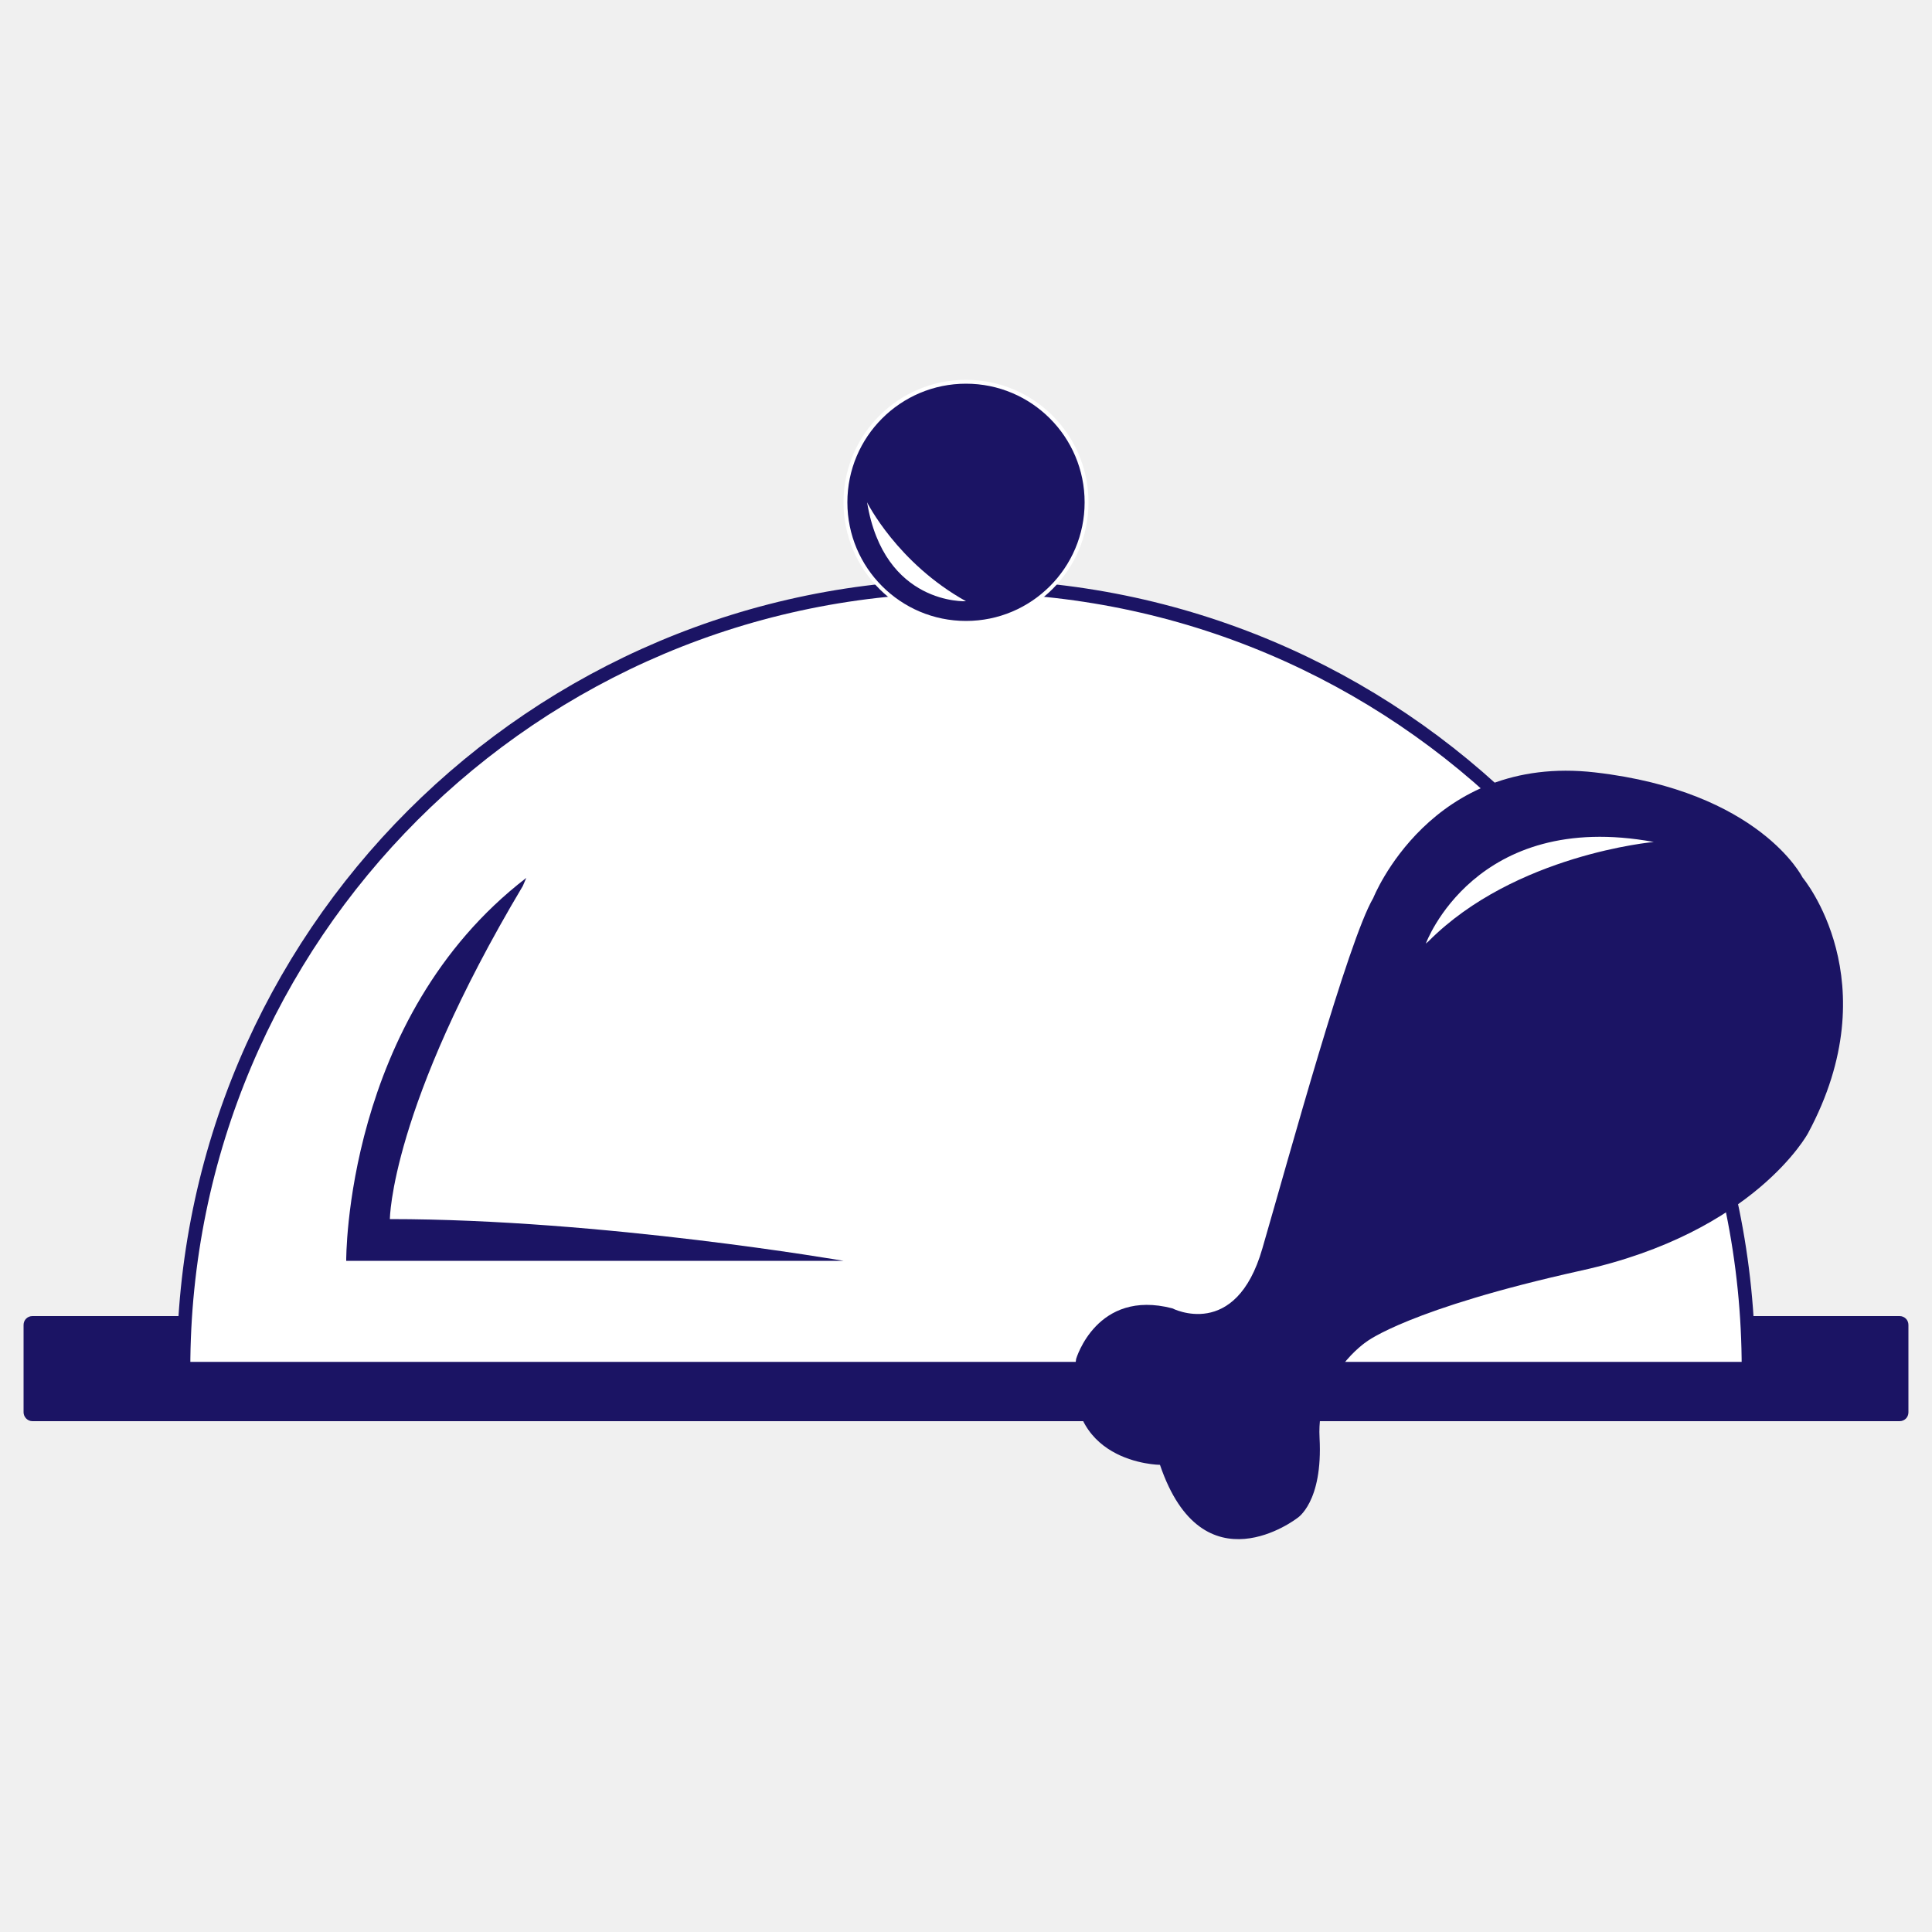
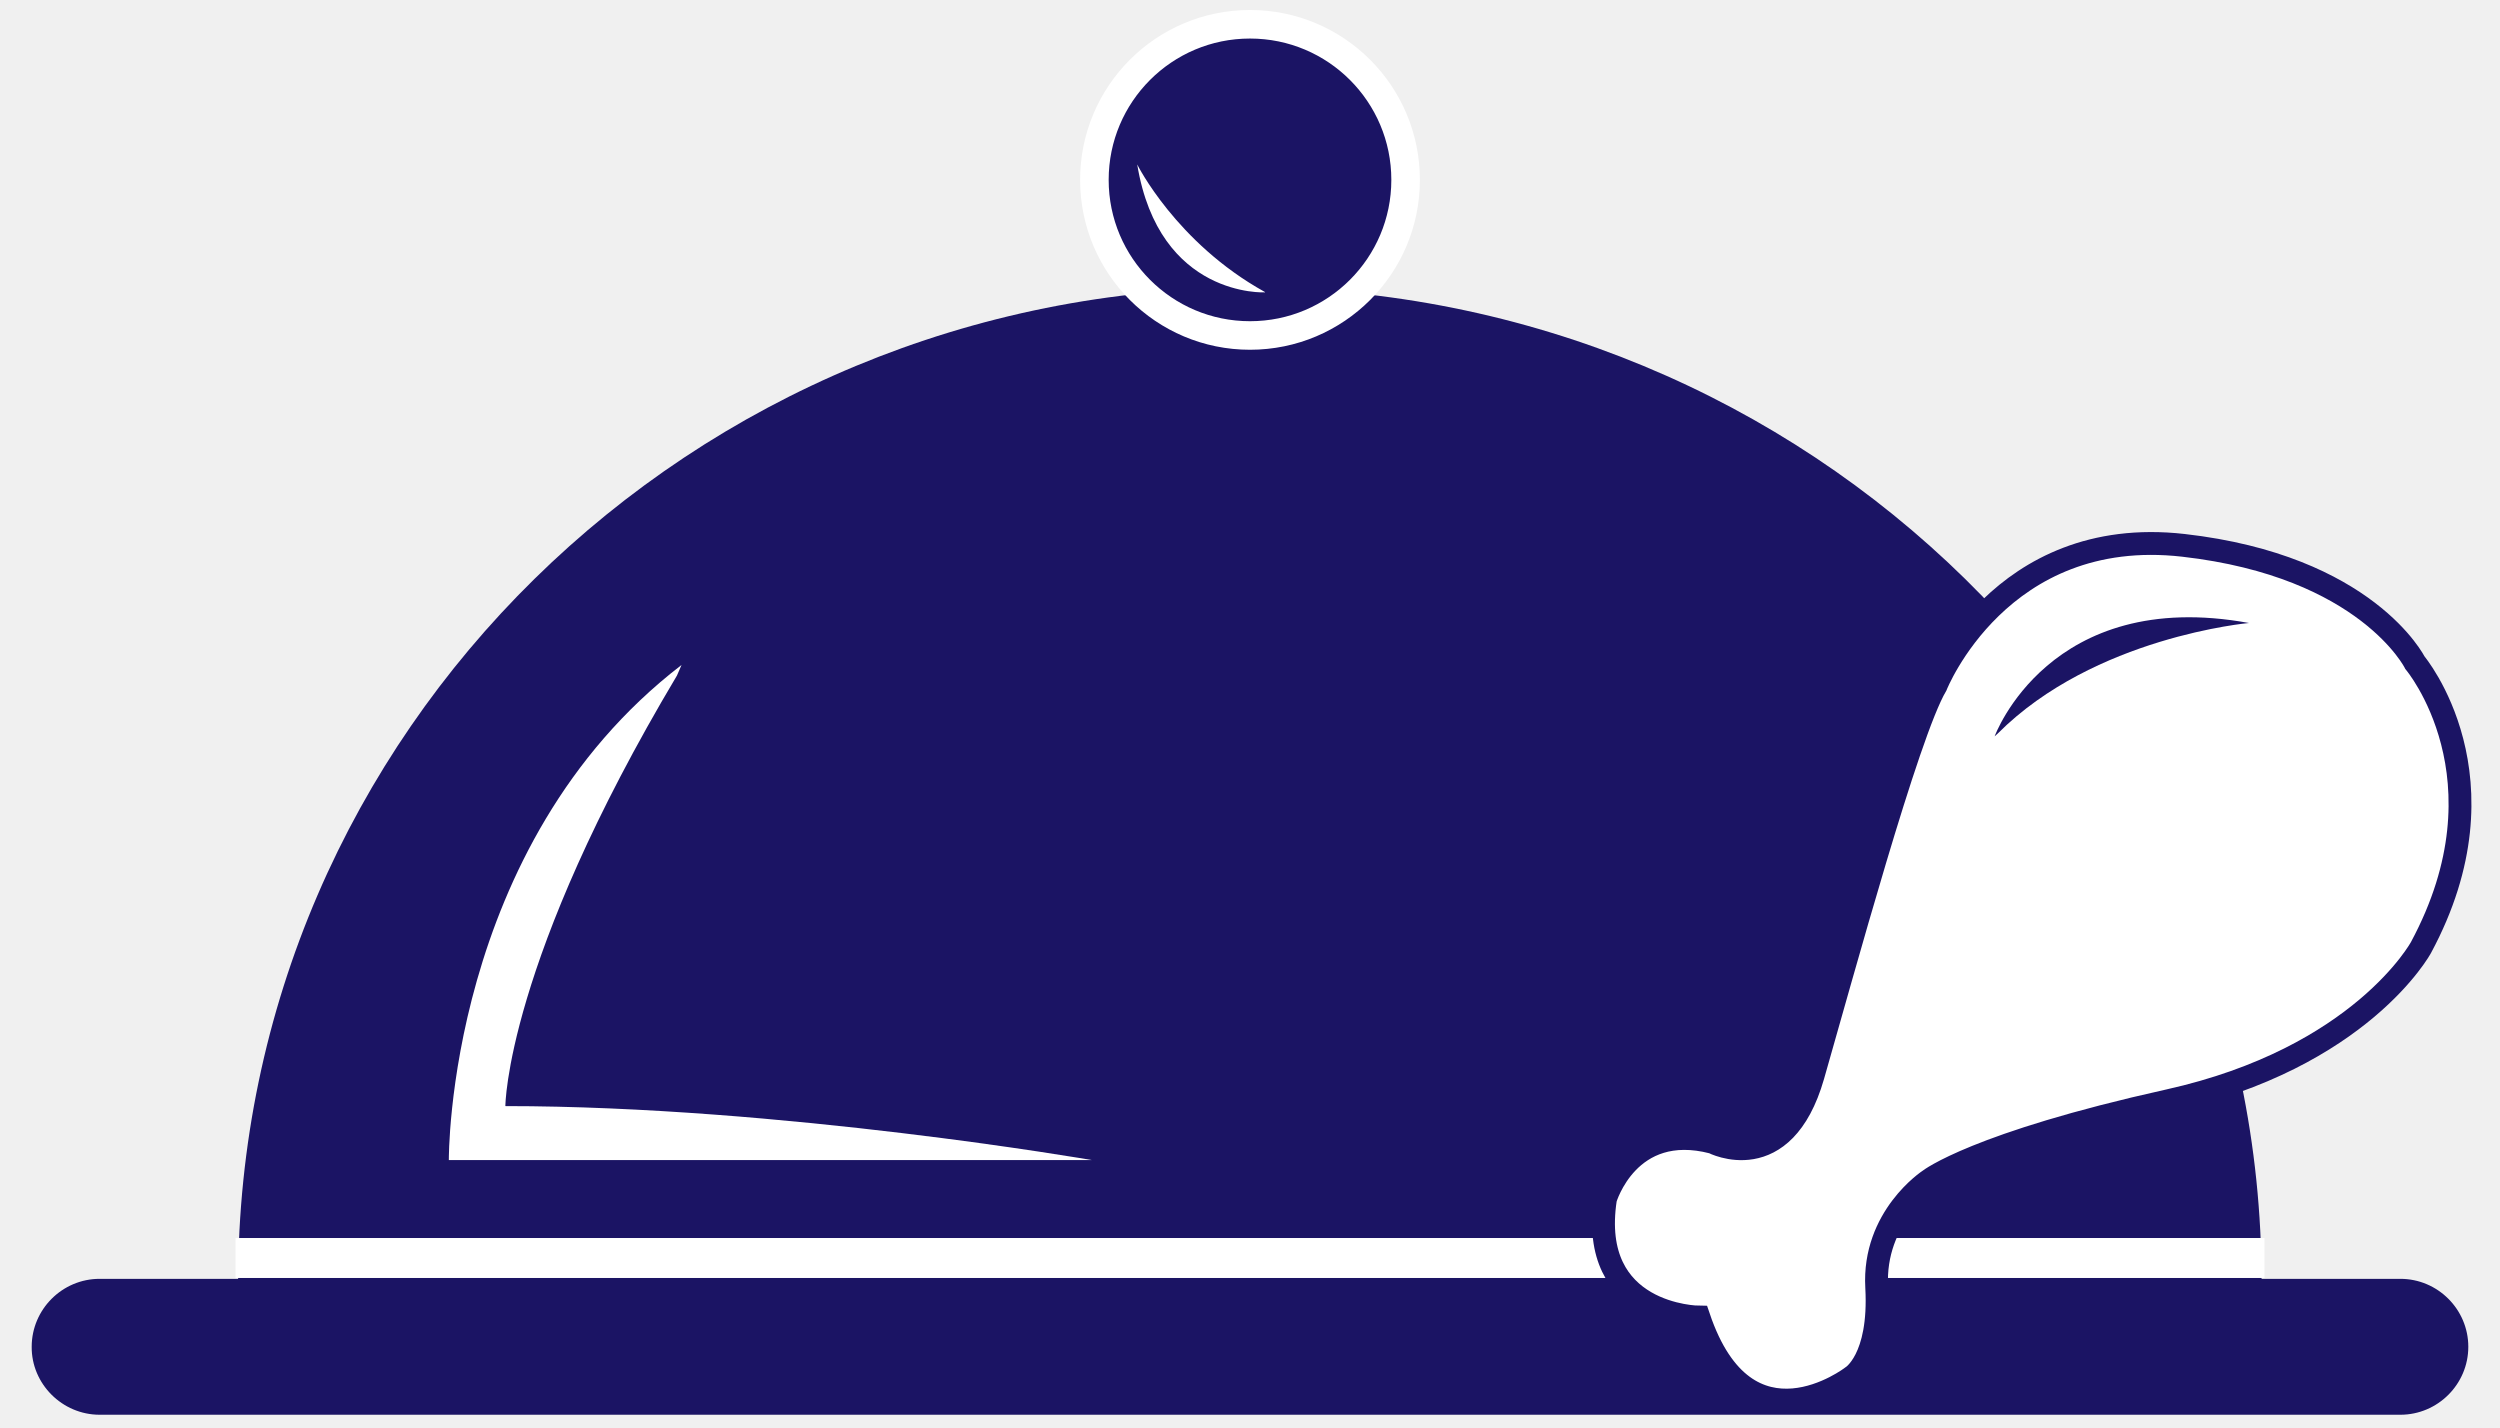
- <svg xmlns="http://www.w3.org/2000/svg" version="1.1" id="Layer_1" x="0px" y="0px" viewBox="0 0 500 500" style="enable-background:new 0 0 500 500;" xml:space="preserve">
+ <svg xmlns="http://www.w3.org/2000/svg" version="1.1" id="Layer_1" x="0px" y="0px" viewBox="0 0 875.6 500" style="enable-background:new 0 0 875.6 500;" xml:space="preserve">
  <style type="text/css">
	.st0{fill:#1B1464;}
- 	.st1{fill:#FFFFFF;stroke:#1B1464;stroke-width:3.5;stroke-miterlimit:10;}
- 	.st2{fill:#1B1464;stroke:#FFFFFF;stroke-miterlimit:10;}
- 	.st3{fill:#FFFFFF;}
+ 	.st1{fill:#FFFFFF;}
+ 	.st2{fill:#1B1464;stroke:#FFFFFF;stroke-width:10;stroke-miterlimit:10;}
+ 	.st3{fill:none;stroke:#FFFFFF;stroke-width:14;stroke-miterlimit:10;}
+ 	.st4{fill:#FFFFFF;stroke:#1B1464;stroke-width:8;stroke-miterlimit:10;}
</style>
  <g>
-     <path class="st0" d="M8.4,367.8h483.2c1.3,0,2.3-1,2.3-2.3v-22.6c0-1.3-1-2.3-2.3-2.3H8.4c-1.3,0-2.3,1-2.3,2.3l0,22.6   C6.1,366.7,7.1,367.8,8.4,367.8z" />
-     <path class="st1" d="M452.5,354.2c0-111.9-90.7-202.5-202.5-202.5S47.5,242.3,47.5,354.2H452.5z" />
-     <path class="st0" d="M136.2,227.2c-47.1,36.2-46.6,99.1-46.6,99.1h128.7c0,0-62.3-10.8-117.4-10.8c0,0,0.1-28.7,34.4-86.2" />
-     <circle class="st2" cx="250" cy="130" r="31.2" />
-     <path class="st3" d="M250,155.6c0,0-21.2,1.1-25.6-25.6C224.4,130,232.2,145.7,250,155.6" />
+     <path class="st0" d="M792.1,449c0-192.3-158.7-348.2-354.4-348.2S83.4,256.7,83.4,449H792.1z" />
+     <path class="st1" d="M238.7,232.9c-82.4,63.3-81.5,173.4-81.5,173.4h225.2c0,0-108.9-18.9-205.4-18.9c0,0,0.1-50.2,60.1-150.8" />
+     <circle class="st2" cx="437.8" cy="63" r="54.5" />
+     <path class="st1" d="M443.1,102.4c0,0-37.1,2-44.8-44.8c0,0,13.6,27.4,44.6,44.6" />
+     <path class="st0" d="M34.9,495.5h805.8c13.1,0,23.8-10.7,23.8-23.8v0c0-13.1-10.7-23.8-23.8-23.8H34.9c-13.1,0-23.8,10.7-23.8,23.8   v0C11,484.7,21.8,495.5,34.9,495.5z" />
+     <line class="st3" x1="82.5" y1="440.6" x2="793.1" y2="440.6" />
  </g>
  <g>
-     <path class="st0" d="M355.4,232.4c0,0,14.8-37.4,57.4-32.5s53.7,27.2,53.7,27.2s22.6,26.8,1.4,66.2c0,0-13.8,25.6-58.6,35.5   c-44.7,9.9-55.6,18.4-55.6,18.4s-13.1,8.6-12.2,24.9c0.9,16.8-5.8,20.8-5.8,20.8s-24.4,18.9-35.5-13.8c0,0-25.8-0.2-21.7-27.4   c0,0,5.3-18.2,24.9-13.1c0,0,16.4,8.5,23.3-15.5C333.7,299,348.9,243.4,355.4,232.4z" />
-     <path class="st3" d="M369,244.2c0,0,12.7-34.8,59-26.3c0,0-35.9,3.2-58.3,25.7" />
+     <path class="st4" d="M678.1,240.1c0,0,22.3-56.4,86.6-49.1s81.1,41.1,81.1,41.1s34.1,40.4,2.1,99.8c0,0-20.9,38.6-88.4,53.6   s-83.8,27.8-83.8,27.8s-19.8,12.9-18.4,37.6c1.4,25.4-8.7,31.3-8.7,31.3s-36.9,28.5-53.6-20.9c0,0-39-0.3-32.7-41.4   c0,0,8-27.5,37.6-19.8c0,0,24.7,12.9,35.1-23.3S668.2,256.8,678.1,240.1z" />
+     <path class="st0" d="M698.6,257.9c0,0,19.1-52.5,89.1-39.7c0,0-54.2,4.8-88,38.7" />
  </g>
</svg>
